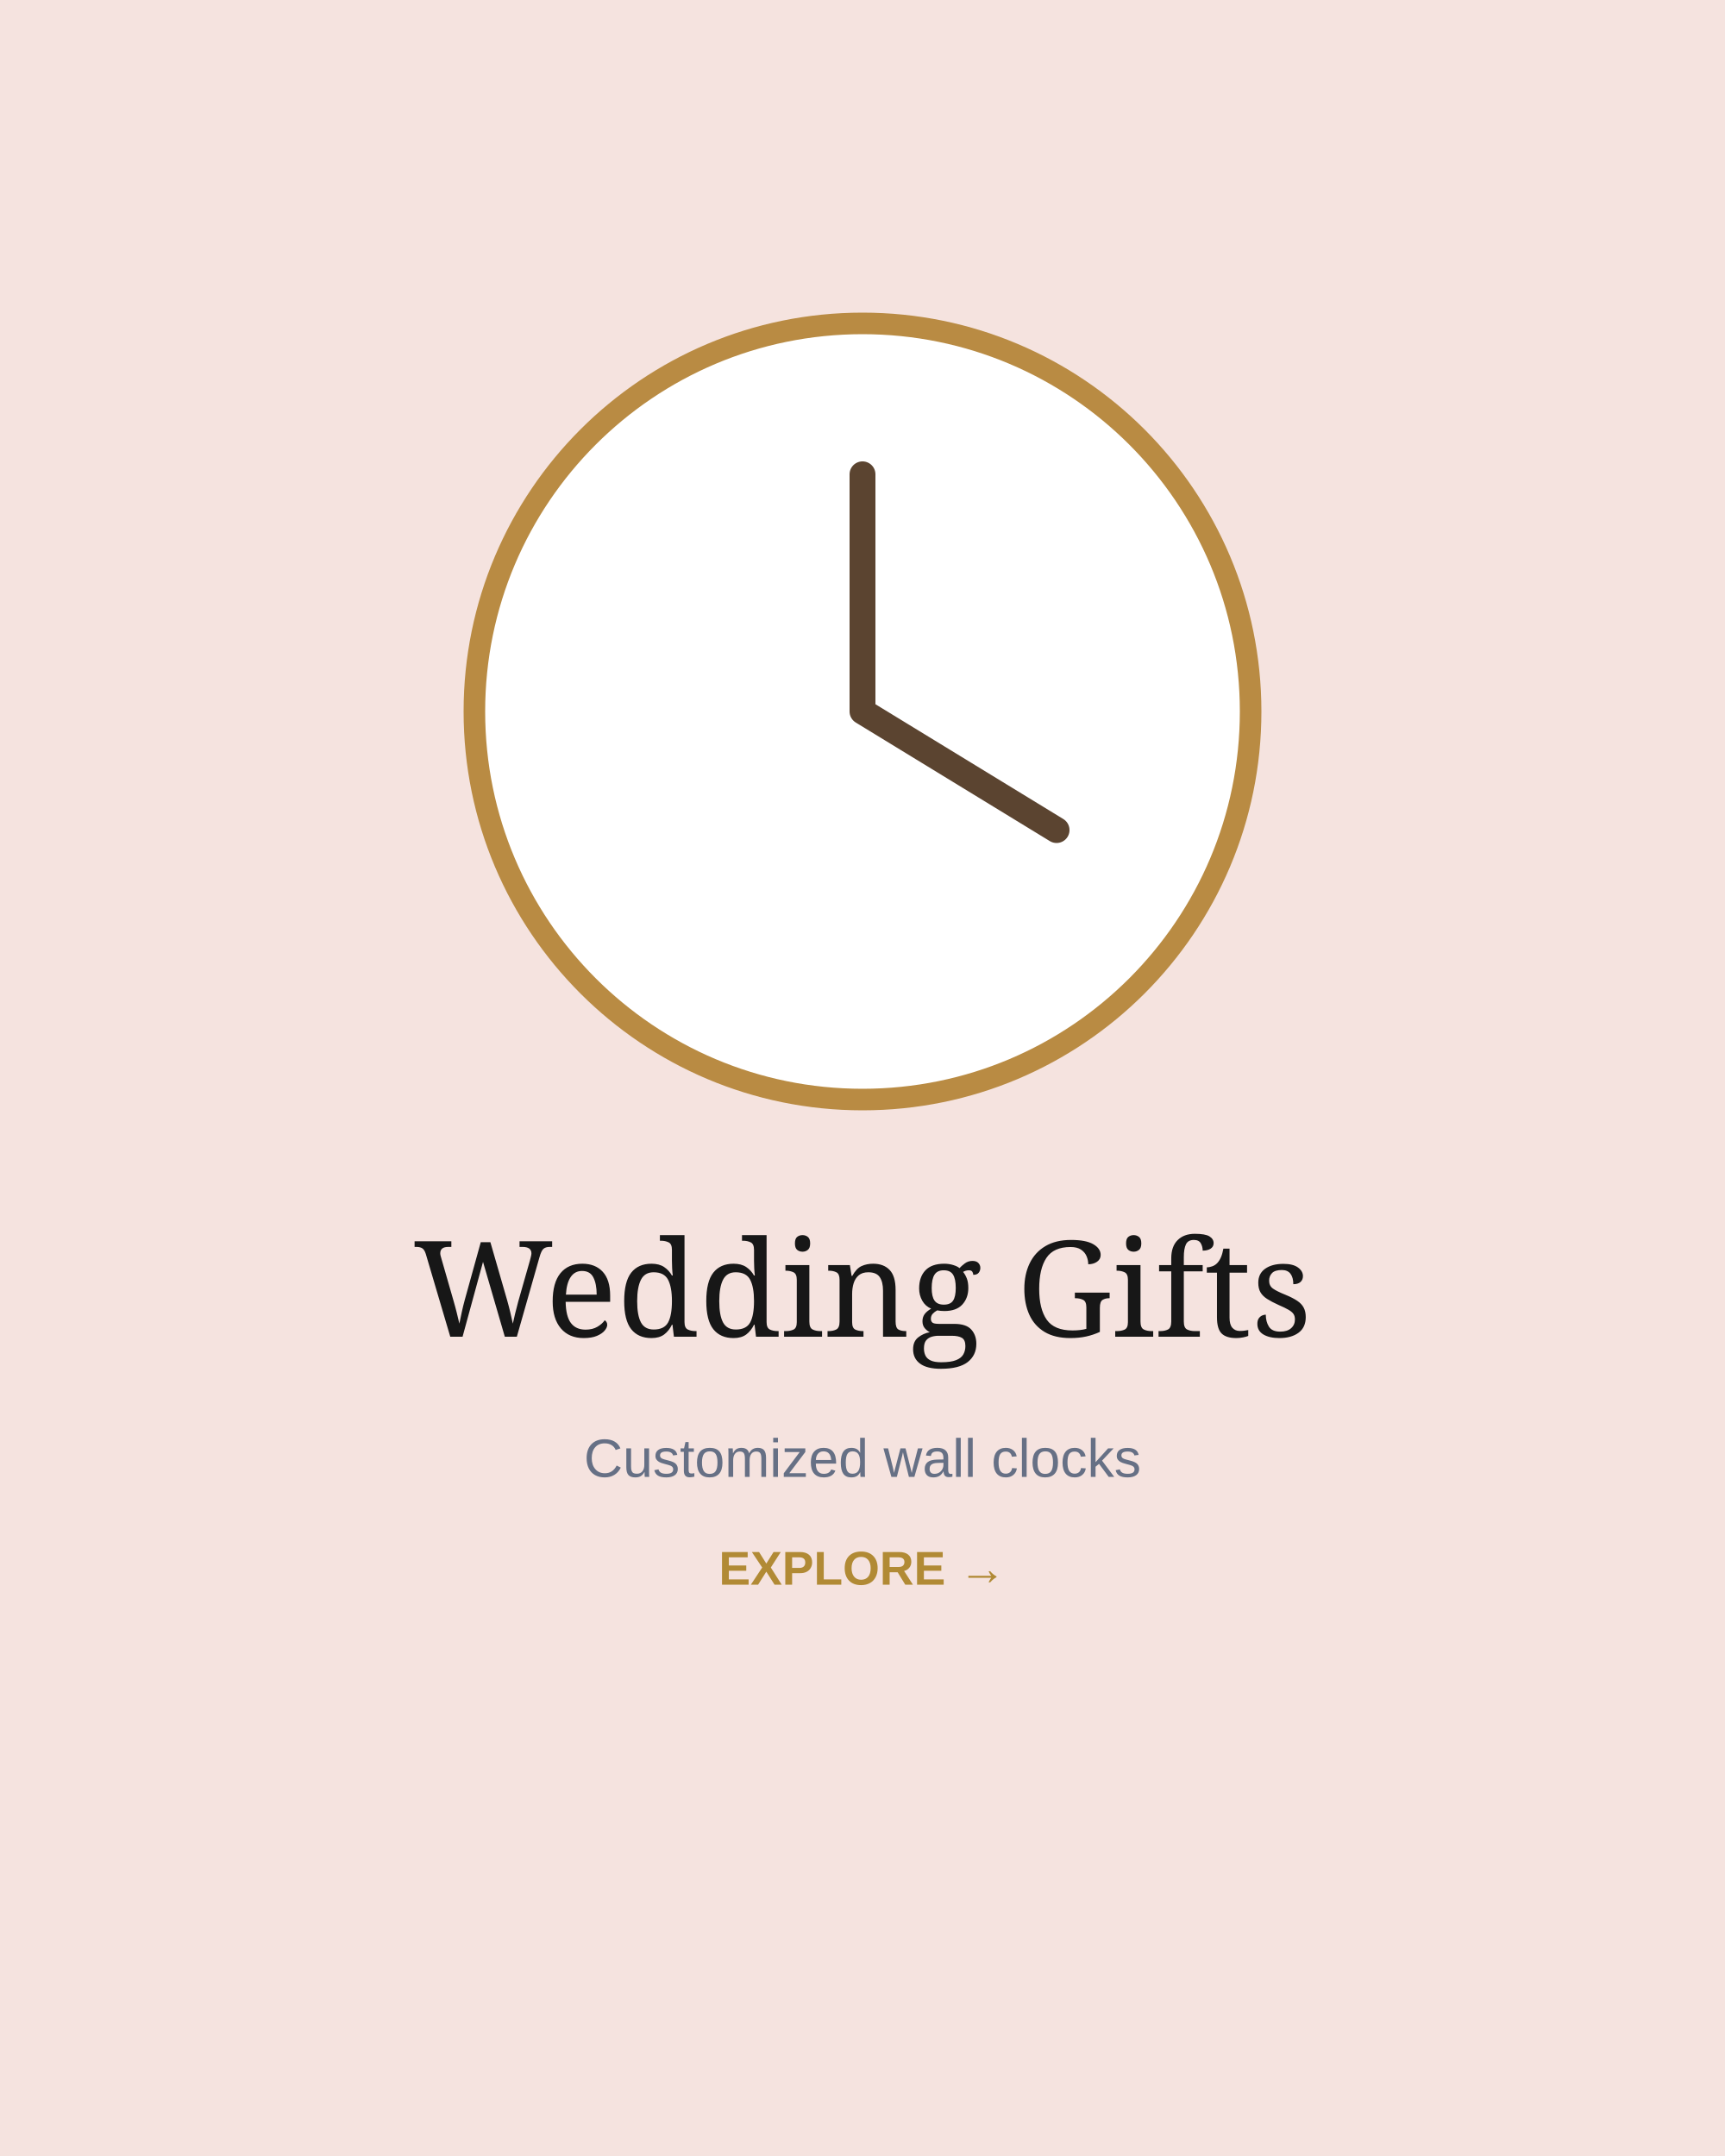
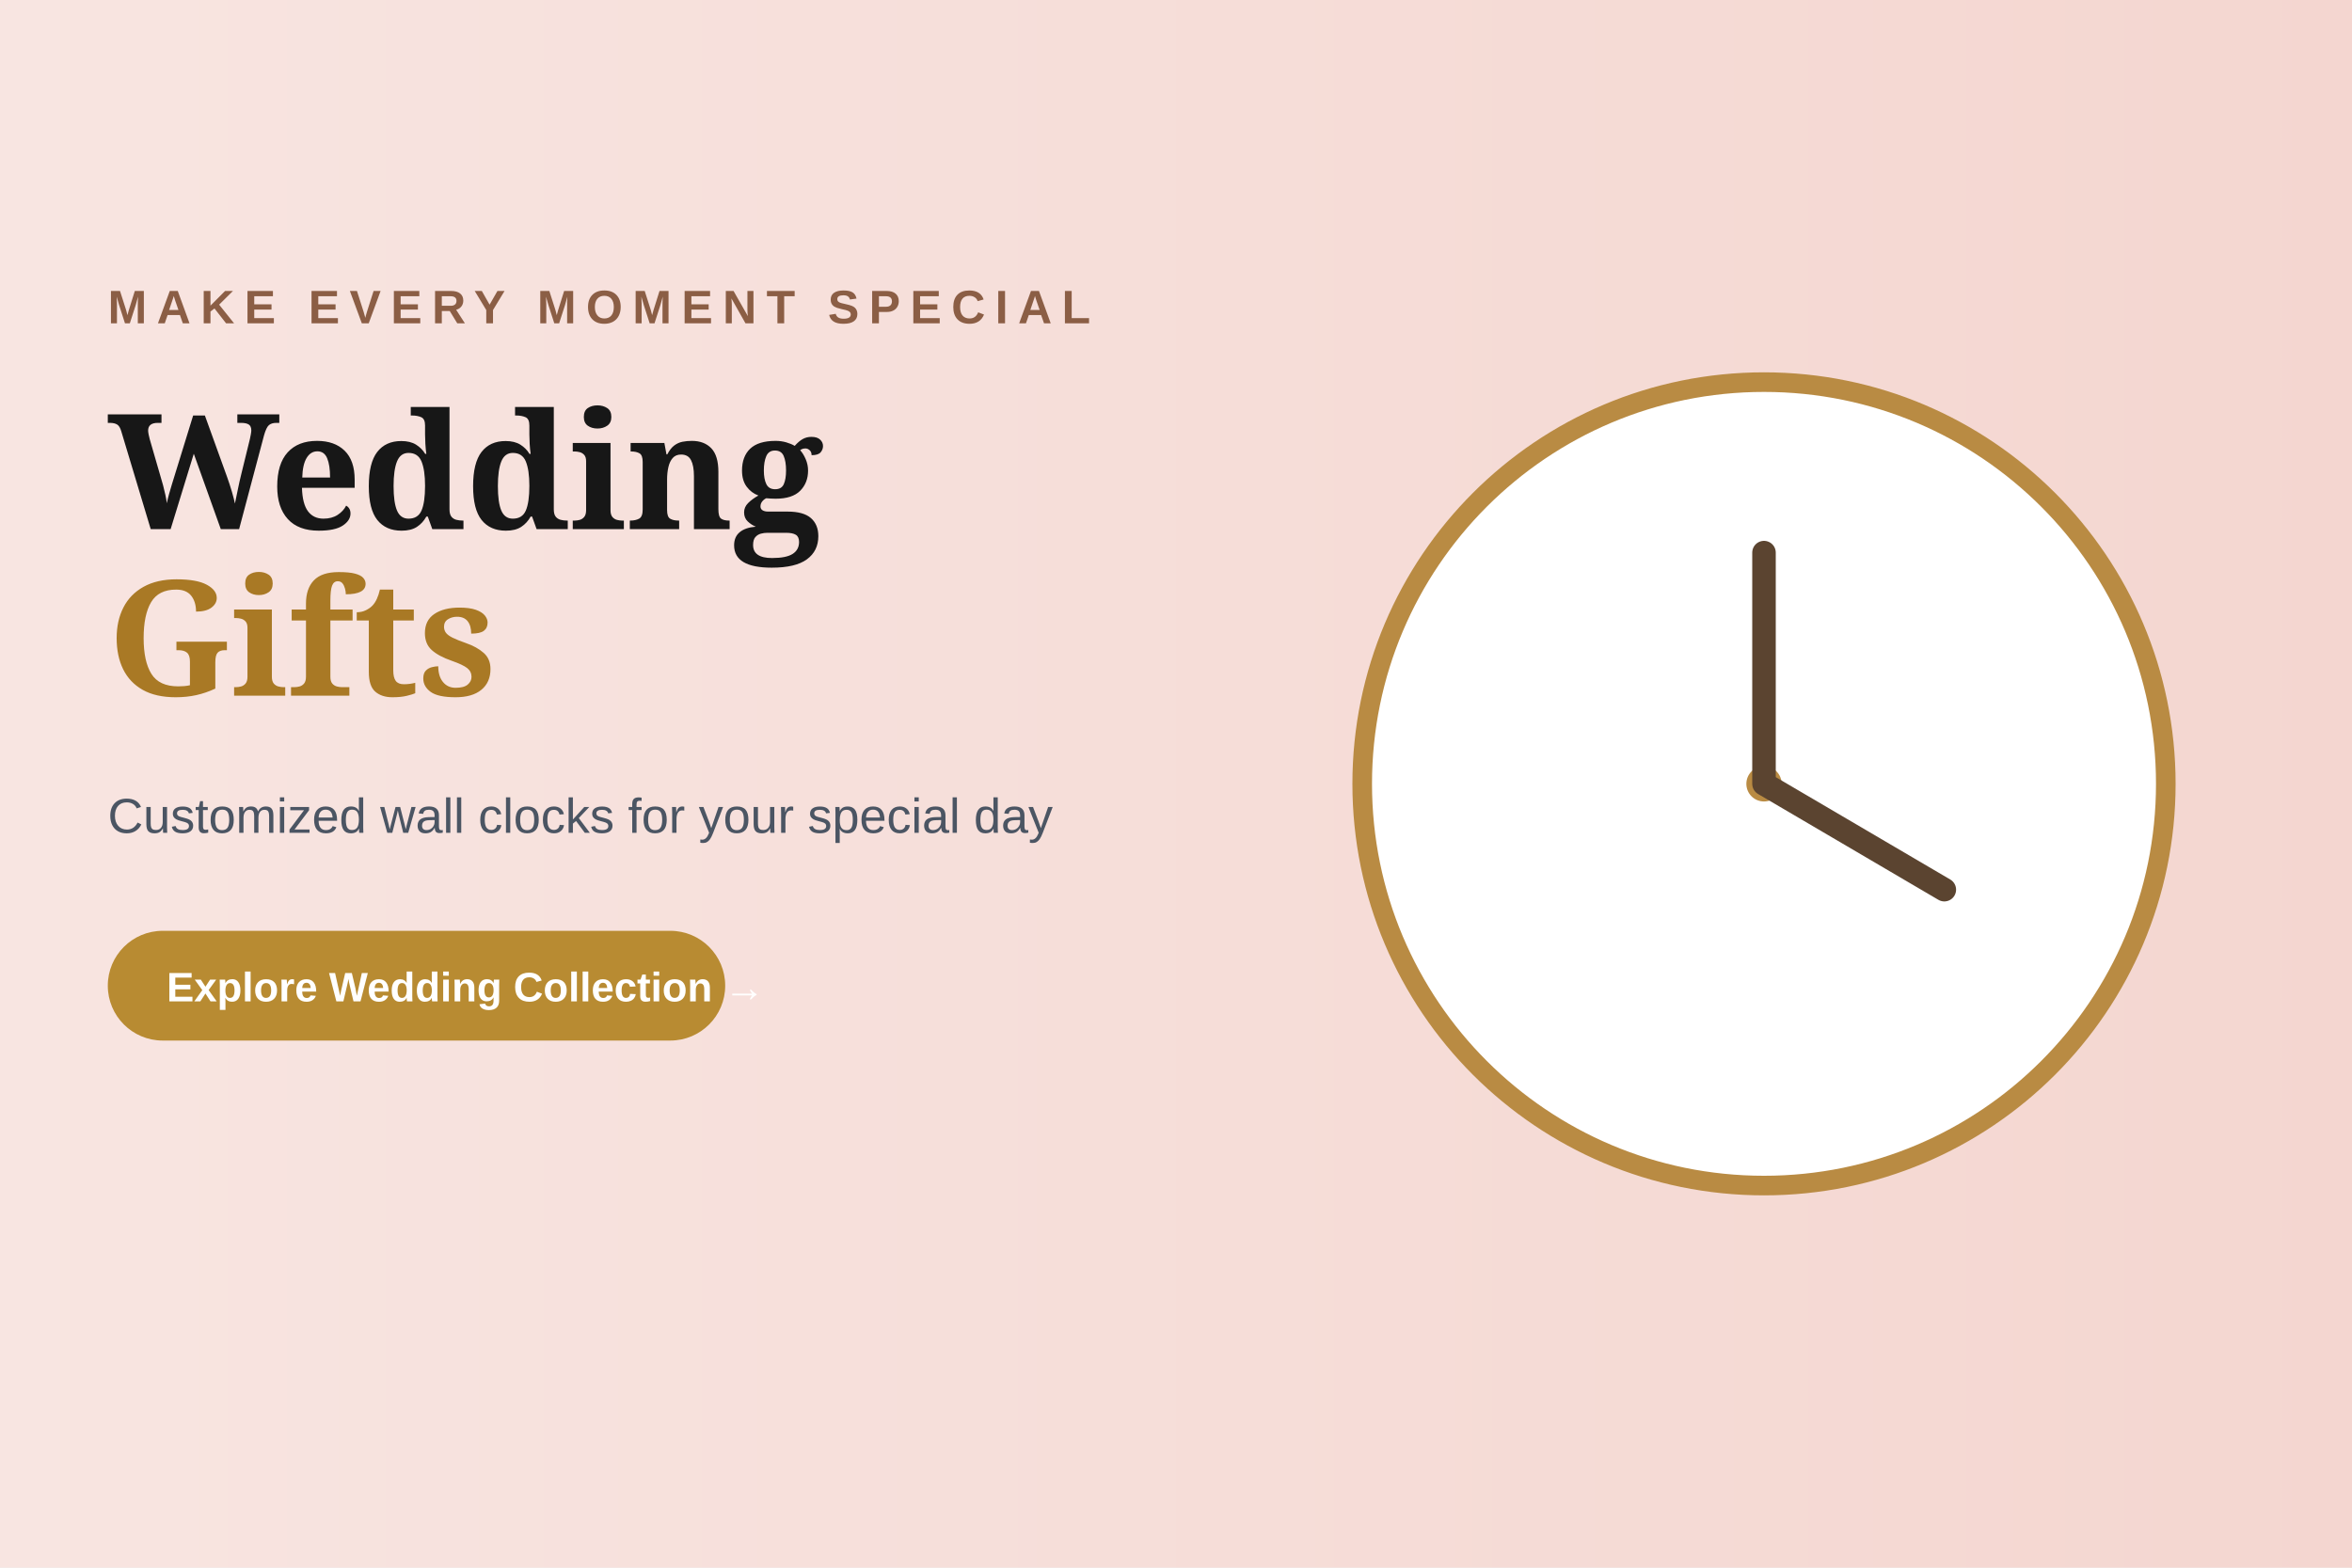
- <svg xmlns="http://www.w3.org/2000/svg" viewBox="0 0 800 1000">
-   <rect width="800" height="1000" fill="#f5e3df" />
-   <circle cx="400" cy="330" r="180" fill="#fff" stroke="#b98b43" stroke-width="10" />
-   <path d="M400 330V220M400 330l90 55" stroke="#5b4430" stroke-width="12" stroke-linecap="round" />
-   <text x="400" y="620" text-anchor="middle" fill="#171717" font-family="Georgia,serif" font-size="62">Wedding Gifts</text>
-   <text x="400" y="685" text-anchor="middle" fill="#667085" font-family="Arial,sans-serif" font-size="25">Customized wall clocks</text>
-   <text x="400" y="735" text-anchor="middle" fill="#b18a35" font-family="Arial,sans-serif" font-size="22" font-weight="700">EXPLORE →</text>
+ <svg xmlns="http://www.w3.org/2000/svg" viewBox="0 0 1200 800">
+   <defs>
+     <linearGradient id="bg" x1="0" x2="1">
+       <stop stop-color="#f8e5e1" />
+       <stop offset="1" stop-color="#f4d6d0" />
+     </linearGradient>
+   </defs>
+   <rect width="1200" height="800" fill="url(#bg)" />
+   <circle cx="900" cy="400" r="205" fill="#fff" stroke="#b98b43" stroke-width="10" />
+   <circle cx="900" cy="400" r="9" fill="#b98b43" />
+   <path d="M900 400V282M900 400l92 54" stroke="#5b4430" stroke-width="12" stroke-linecap="round" />
+   <text x="55" y="165" fill="#8b5e45" font-family="Arial,sans-serif" font-size="24" font-weight="700" letter-spacing="5">MAKE EVERY MOMENT SPECIAL</text>
+   <text x="55" y="270" fill="#171717" font-family="Georgia,serif" font-size="82" font-weight="700">Wedding</text>
+   <text x="55" y="355" fill="#a97925" font-family="Georgia,serif" font-size="82" font-weight="700">Gifts</text>
+   <text x="55" y="425" fill="#4b5563" font-family="Arial,sans-serif" font-size="25">Customized wall clocks for your special day</text>
+   <rect x="55" y="475" width="315" height="56" rx="28" fill="#b88b32" />
+   <text x="85" y="511" fill="#fff" font-family="Arial,sans-serif" font-size="21" font-weight="700">Explore Wedding Collection →</text>
</svg>
